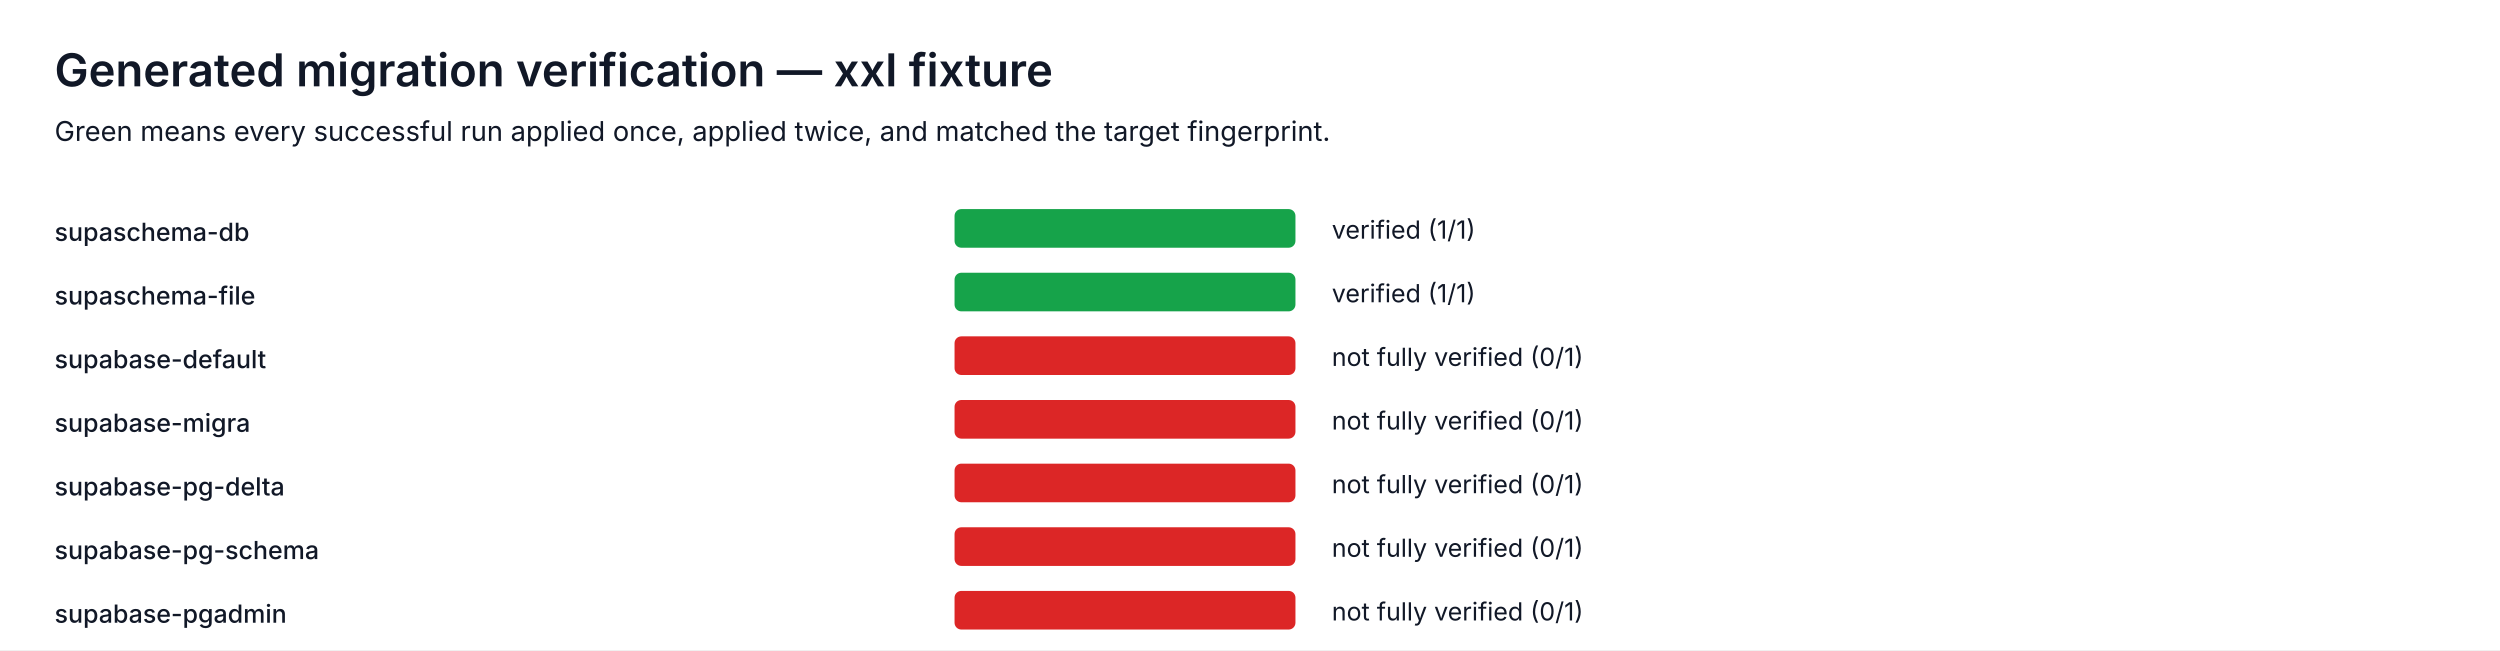
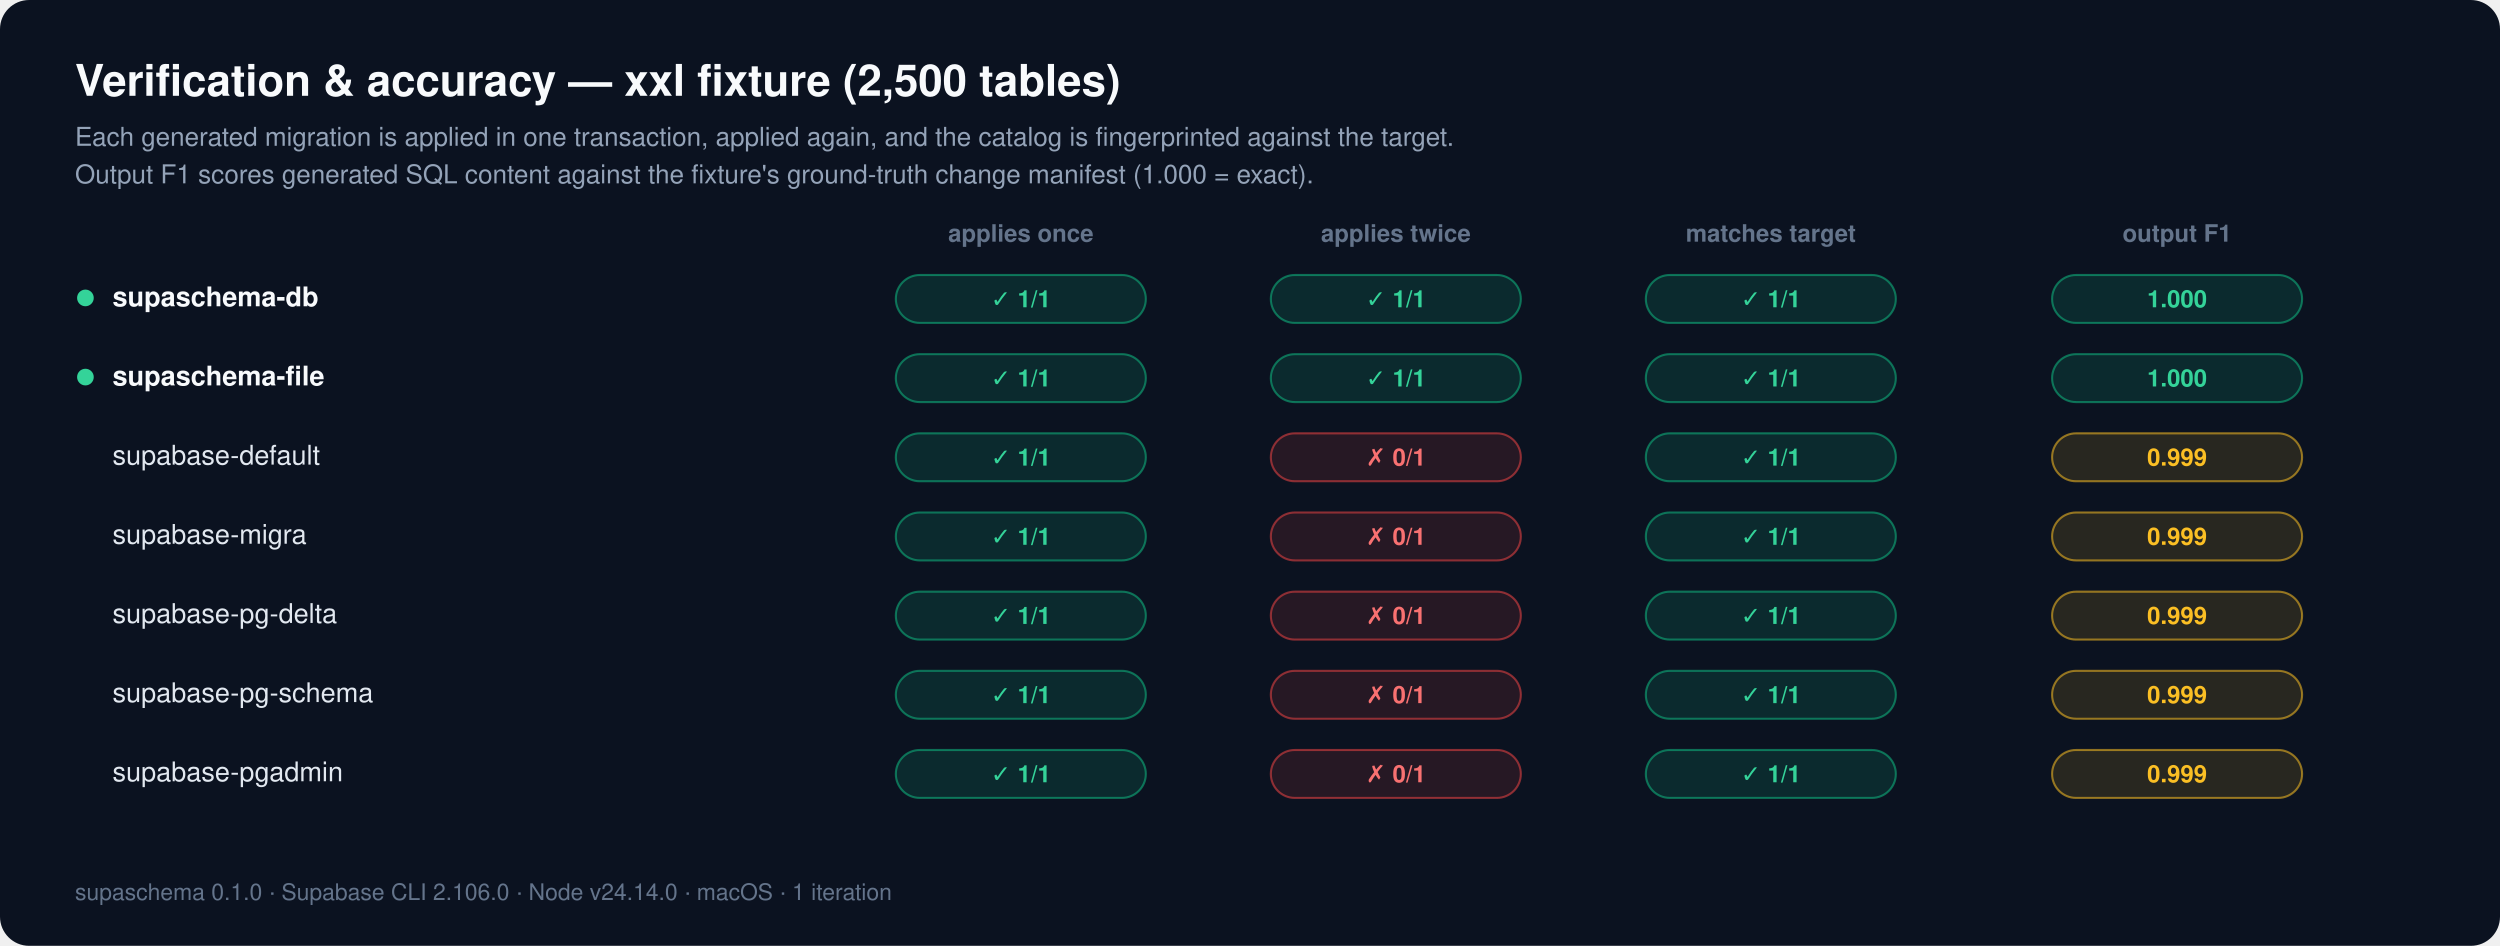
- <svg xmlns="http://www.w3.org/2000/svg" width="1100" height="286" viewBox="0 0 1100 286" role="img">
-   <rect width="100%" height="100%" fill="#ffffff" />
-   <text x="24" y="38" fill="#111827" font-family="Inter, Arial, sans-serif" font-size="20" font-weight="600">Generated migration verification — xxl fixture</text>
-   <text x="24" y="62" fill="#111827" font-family="Inter, Arial, sans-serif" font-size="12" font-weight="400">Green means every successful run applied once, applied twice, and matched the target fingerprint.</text>
-   <text x="24" y="106" fill="#111827" font-family="Inter, Arial, sans-serif" font-size="11" font-weight="500">supaschema-db</text>
-   <rect x="420" y="92" width="150" height="17" rx="3" fill="#16a34a" />
-   <text x="586" y="105" fill="#111827" font-family="Inter, Arial, sans-serif" font-size="11" font-weight="400">verified (1/1)</text>
-   <text x="24" y="134" fill="#111827" font-family="Inter, Arial, sans-serif" font-size="11" font-weight="500">supaschema-file</text>
-   <rect x="420" y="120" width="150" height="17" rx="3" fill="#16a34a" />
-   <text x="586" y="133" fill="#111827" font-family="Inter, Arial, sans-serif" font-size="11" font-weight="400">verified (1/1)</text>
-   <text x="24" y="162" fill="#111827" font-family="Inter, Arial, sans-serif" font-size="11" font-weight="500">supabase-default</text>
-   <rect x="420" y="148" width="150" height="17" rx="3" fill="#dc2626" />
-   <text x="586" y="161" fill="#111827" font-family="Inter, Arial, sans-serif" font-size="11" font-weight="400">not fully verified (0/1)</text>
-   <text x="24" y="190" fill="#111827" font-family="Inter, Arial, sans-serif" font-size="11" font-weight="500">supabase-migra</text>
-   <rect x="420" y="176" width="150" height="17" rx="3" fill="#dc2626" />
-   <text x="586" y="189" fill="#111827" font-family="Inter, Arial, sans-serif" font-size="11" font-weight="400">not fully verified (0/1)</text>
-   <text x="24" y="218" fill="#111827" font-family="Inter, Arial, sans-serif" font-size="11" font-weight="500">supabase-pg-delta</text>
-   <rect x="420" y="204" width="150" height="17" rx="3" fill="#dc2626" />
-   <text x="586" y="217" fill="#111827" font-family="Inter, Arial, sans-serif" font-size="11" font-weight="400">not fully verified (0/1)</text>
-   <text x="24" y="246" fill="#111827" font-family="Inter, Arial, sans-serif" font-size="11" font-weight="500">supabase-pg-schema</text>
-   <rect x="420" y="232" width="150" height="17" rx="3" fill="#dc2626" />
-   <text x="586" y="245" fill="#111827" font-family="Inter, Arial, sans-serif" font-size="11" font-weight="400">not fully verified (0/1)</text>
-   <text x="24" y="274" fill="#111827" font-family="Inter, Arial, sans-serif" font-size="11" font-weight="500">supabase-pgadmin</text>
-   <rect x="420" y="260" width="150" height="17" rx="3" fill="#dc2626" />
-   <text x="586" y="273" fill="#111827" font-family="Inter, Arial, sans-serif" font-size="11" font-weight="400">not fully verified (0/1)</text>
+ <svg xmlns="http://www.w3.org/2000/svg" width="1200" height="454" viewBox="0 0 1200 454" role="img">
+   <defs>
+     <linearGradient id="supaGradient" x1="0" y1="0" x2="1" y2="0">
+       <stop offset="0%" stop-color="#059669" />
+       <stop offset="100%" stop-color="#34d399" />
+     </linearGradient>
+     <linearGradient id="slateGradient" x1="0" y1="0" x2="1" y2="0">
+       <stop offset="0%" stop-color="#3b4757" />
+       <stop offset="100%" stop-color="#526079" />
+     </linearGradient>
+   </defs>
+   <rect width="100%" height="100%" rx="14" fill="#0b1220" />
+   <text x="36.0" y="46.0" fill="#f8fafc" font-family="ui-sans-serif, system-ui, 'Segoe UI', Helvetica, Arial, sans-serif" font-size="21" font-weight="700">Verification &amp; accuracy — xxl fixture (2,500 tables)</text>
+   <text x="36.0" y="70.0" fill="#94a3b8" font-family="ui-sans-serif, system-ui, 'Segoe UI', Helvetica, Arial, sans-serif" font-size="12.5" font-weight="400">Each generated migration is applied in one transaction, applied again, and the catalog is fingerprinted against the target.</text>
+   <text x="36.0" y="88.0" fill="#94a3b8" font-family="ui-sans-serif, system-ui, 'Segoe UI', Helvetica, Arial, sans-serif" font-size="12.5" font-weight="400">Output F1 scores generated SQL content against the fixture's ground-truth change manifest (1.000 = exact).</text>
+   <text x="490.0" y="116.0" fill="#64748b" font-family="ui-sans-serif, system-ui, 'Segoe UI', Helvetica, Arial, sans-serif" font-size="11.5" font-weight="600" text-anchor="middle">applies once</text>
+   <text x="670.0" y="116.0" fill="#64748b" font-family="ui-sans-serif, system-ui, 'Segoe UI', Helvetica, Arial, sans-serif" font-size="11.5" font-weight="600" text-anchor="middle">applies twice</text>
+   <text x="850.0" y="116.0" fill="#64748b" font-family="ui-sans-serif, system-ui, 'Segoe UI', Helvetica, Arial, sans-serif" font-size="11.5" font-weight="600" text-anchor="middle">matches target</text>
+   <text x="1045.0" y="116.0" fill="#64748b" font-family="ui-sans-serif, system-ui, 'Segoe UI', Helvetica, Arial, sans-serif" font-size="11.5" font-weight="600" text-anchor="middle">output F1</text>
+   <circle cx="41" cy="143" r="4" fill="#34d399" />
+   <text x="54.0" y="147.0" fill="#f8fafc" font-family="ui-sans-serif, system-ui, 'Segoe UI', Helvetica, Arial, sans-serif" font-size="13" font-weight="650">supaschema-db</text>
+   <rect x="430" y="132" width="120" height="23" rx="11.5" fill="rgba(16,185,129,0.14)" stroke="#10b981" stroke-opacity="0.55" />
+   <text x="490.0" y="147.5" fill="#34d399" font-family="ui-sans-serif, system-ui, 'Segoe UI', Helvetica, Arial, sans-serif" font-size="11.5" font-weight="600" text-anchor="middle">✓ 1/1</text>
+   <rect x="610" y="132" width="120" height="23" rx="11.5" fill="rgba(16,185,129,0.14)" stroke="#10b981" stroke-opacity="0.55" />
+   <text x="670.0" y="147.5" fill="#34d399" font-family="ui-sans-serif, system-ui, 'Segoe UI', Helvetica, Arial, sans-serif" font-size="11.5" font-weight="600" text-anchor="middle">✓ 1/1</text>
+   <rect x="790" y="132" width="120" height="23" rx="11.5" fill="rgba(16,185,129,0.14)" stroke="#10b981" stroke-opacity="0.55" />
+   <text x="850.0" y="147.5" fill="#34d399" font-family="ui-sans-serif, system-ui, 'Segoe UI', Helvetica, Arial, sans-serif" font-size="11.5" font-weight="600" text-anchor="middle">✓ 1/1</text>
+   <rect x="985" y="132" width="120" height="23" rx="11.5" fill="rgba(16,185,129,0.14)" stroke="#10b981" stroke-opacity="0.55" />
+   <text x="1045.0" y="147.5" fill="#34d399" font-family="ui-sans-serif, system-ui, 'Segoe UI', Helvetica, Arial, sans-serif" font-size="11.5" font-weight="600" text-anchor="middle">1.000</text>
+   <circle cx="41" cy="181" r="4" fill="#34d399" />
+   <text x="54.0" y="185.0" fill="#f8fafc" font-family="ui-sans-serif, system-ui, 'Segoe UI', Helvetica, Arial, sans-serif" font-size="13" font-weight="650">supaschema-file</text>
+   <rect x="430" y="170" width="120" height="23" rx="11.5" fill="rgba(16,185,129,0.14)" stroke="#10b981" stroke-opacity="0.55" />
+   <text x="490.0" y="185.5" fill="#34d399" font-family="ui-sans-serif, system-ui, 'Segoe UI', Helvetica, Arial, sans-serif" font-size="11.5" font-weight="600" text-anchor="middle">✓ 1/1</text>
+   <rect x="610" y="170" width="120" height="23" rx="11.5" fill="rgba(16,185,129,0.14)" stroke="#10b981" stroke-opacity="0.55" />
+   <text x="670.0" y="185.5" fill="#34d399" font-family="ui-sans-serif, system-ui, 'Segoe UI', Helvetica, Arial, sans-serif" font-size="11.5" font-weight="600" text-anchor="middle">✓ 1/1</text>
+   <rect x="790" y="170" width="120" height="23" rx="11.5" fill="rgba(16,185,129,0.14)" stroke="#10b981" stroke-opacity="0.55" />
+   <text x="850.0" y="185.5" fill="#34d399" font-family="ui-sans-serif, system-ui, 'Segoe UI', Helvetica, Arial, sans-serif" font-size="11.5" font-weight="600" text-anchor="middle">✓ 1/1</text>
+   <rect x="985" y="170" width="120" height="23" rx="11.5" fill="rgba(16,185,129,0.14)" stroke="#10b981" stroke-opacity="0.55" />
+   <text x="1045.0" y="185.5" fill="#34d399" font-family="ui-sans-serif, system-ui, 'Segoe UI', Helvetica, Arial, sans-serif" font-size="11.5" font-weight="600" text-anchor="middle">1.000</text>
+   <text x="54.0" y="223.0" fill="#e2e8f0" font-family="ui-sans-serif, system-ui, 'Segoe UI', Helvetica, Arial, sans-serif" font-size="13" font-weight="450">supabase-default</text>
+   <rect x="430" y="208" width="120" height="23" rx="11.5" fill="rgba(16,185,129,0.14)" stroke="#10b981" stroke-opacity="0.55" />
+   <text x="490.0" y="223.5" fill="#34d399" font-family="ui-sans-serif, system-ui, 'Segoe UI', Helvetica, Arial, sans-serif" font-size="11.5" font-weight="600" text-anchor="middle">✓ 1/1</text>
+   <rect x="610" y="208" width="120" height="23" rx="11.5" fill="rgba(239,68,68,0.12)" stroke="#ef4444" stroke-opacity="0.55" />
+   <text x="670.0" y="223.5" fill="#f87171" font-family="ui-sans-serif, system-ui, 'Segoe UI', Helvetica, Arial, sans-serif" font-size="11.5" font-weight="600" text-anchor="middle">✗ 0/1</text>
+   <rect x="790" y="208" width="120" height="23" rx="11.5" fill="rgba(16,185,129,0.14)" stroke="#10b981" stroke-opacity="0.55" />
+   <text x="850.0" y="223.5" fill="#34d399" font-family="ui-sans-serif, system-ui, 'Segoe UI', Helvetica, Arial, sans-serif" font-size="11.5" font-weight="600" text-anchor="middle">✓ 1/1</text>
+   <rect x="985" y="208" width="120" height="23" rx="11.5" fill="rgba(251,191,36,0.12)" stroke="#fbbf24" stroke-opacity="0.55" />
+   <text x="1045.0" y="223.5" fill="#fbbf24" font-family="ui-sans-serif, system-ui, 'Segoe UI', Helvetica, Arial, sans-serif" font-size="11.5" font-weight="600" text-anchor="middle">0.999</text>
+   <text x="54.0" y="261.0" fill="#e2e8f0" font-family="ui-sans-serif, system-ui, 'Segoe UI', Helvetica, Arial, sans-serif" font-size="13" font-weight="450">supabase-migra</text>
+   <rect x="430" y="246" width="120" height="23" rx="11.5" fill="rgba(16,185,129,0.14)" stroke="#10b981" stroke-opacity="0.55" />
+   <text x="490.0" y="261.5" fill="#34d399" font-family="ui-sans-serif, system-ui, 'Segoe UI', Helvetica, Arial, sans-serif" font-size="11.5" font-weight="600" text-anchor="middle">✓ 1/1</text>
+   <rect x="610" y="246" width="120" height="23" rx="11.5" fill="rgba(239,68,68,0.12)" stroke="#ef4444" stroke-opacity="0.55" />
+   <text x="670.0" y="261.5" fill="#f87171" font-family="ui-sans-serif, system-ui, 'Segoe UI', Helvetica, Arial, sans-serif" font-size="11.5" font-weight="600" text-anchor="middle">✗ 0/1</text>
+   <rect x="790" y="246" width="120" height="23" rx="11.5" fill="rgba(16,185,129,0.14)" stroke="#10b981" stroke-opacity="0.55" />
+   <text x="850.0" y="261.5" fill="#34d399" font-family="ui-sans-serif, system-ui, 'Segoe UI', Helvetica, Arial, sans-serif" font-size="11.5" font-weight="600" text-anchor="middle">✓ 1/1</text>
+   <rect x="985" y="246" width="120" height="23" rx="11.5" fill="rgba(251,191,36,0.12)" stroke="#fbbf24" stroke-opacity="0.55" />
+   <text x="1045.0" y="261.5" fill="#fbbf24" font-family="ui-sans-serif, system-ui, 'Segoe UI', Helvetica, Arial, sans-serif" font-size="11.5" font-weight="600" text-anchor="middle">0.999</text>
+   <text x="54.0" y="299.0" fill="#e2e8f0" font-family="ui-sans-serif, system-ui, 'Segoe UI', Helvetica, Arial, sans-serif" font-size="13" font-weight="450">supabase-pg-delta</text>
+   <rect x="430" y="284" width="120" height="23" rx="11.5" fill="rgba(16,185,129,0.14)" stroke="#10b981" stroke-opacity="0.55" />
+   <text x="490.0" y="299.5" fill="#34d399" font-family="ui-sans-serif, system-ui, 'Segoe UI', Helvetica, Arial, sans-serif" font-size="11.5" font-weight="600" text-anchor="middle">✓ 1/1</text>
+   <rect x="610" y="284" width="120" height="23" rx="11.5" fill="rgba(239,68,68,0.12)" stroke="#ef4444" stroke-opacity="0.55" />
+   <text x="670.0" y="299.5" fill="#f87171" font-family="ui-sans-serif, system-ui, 'Segoe UI', Helvetica, Arial, sans-serif" font-size="11.5" font-weight="600" text-anchor="middle">✗ 0/1</text>
+   <rect x="790" y="284" width="120" height="23" rx="11.5" fill="rgba(16,185,129,0.14)" stroke="#10b981" stroke-opacity="0.55" />
+   <text x="850.0" y="299.5" fill="#34d399" font-family="ui-sans-serif, system-ui, 'Segoe UI', Helvetica, Arial, sans-serif" font-size="11.5" font-weight="600" text-anchor="middle">✓ 1/1</text>
+   <rect x="985" y="284" width="120" height="23" rx="11.5" fill="rgba(251,191,36,0.12)" stroke="#fbbf24" stroke-opacity="0.55" />
+   <text x="1045.0" y="299.5" fill="#fbbf24" font-family="ui-sans-serif, system-ui, 'Segoe UI', Helvetica, Arial, sans-serif" font-size="11.5" font-weight="600" text-anchor="middle">0.999</text>
+   <text x="54.0" y="337.0" fill="#e2e8f0" font-family="ui-sans-serif, system-ui, 'Segoe UI', Helvetica, Arial, sans-serif" font-size="13" font-weight="450">supabase-pg-schema</text>
+   <rect x="430" y="322" width="120" height="23" rx="11.5" fill="rgba(16,185,129,0.14)" stroke="#10b981" stroke-opacity="0.55" />
+   <text x="490.0" y="337.5" fill="#34d399" font-family="ui-sans-serif, system-ui, 'Segoe UI', Helvetica, Arial, sans-serif" font-size="11.5" font-weight="600" text-anchor="middle">✓ 1/1</text>
+   <rect x="610" y="322" width="120" height="23" rx="11.5" fill="rgba(239,68,68,0.12)" stroke="#ef4444" stroke-opacity="0.55" />
+   <text x="670.0" y="337.5" fill="#f87171" font-family="ui-sans-serif, system-ui, 'Segoe UI', Helvetica, Arial, sans-serif" font-size="11.5" font-weight="600" text-anchor="middle">✗ 0/1</text>
+   <rect x="790" y="322" width="120" height="23" rx="11.5" fill="rgba(16,185,129,0.14)" stroke="#10b981" stroke-opacity="0.55" />
+   <text x="850.0" y="337.5" fill="#34d399" font-family="ui-sans-serif, system-ui, 'Segoe UI', Helvetica, Arial, sans-serif" font-size="11.5" font-weight="600" text-anchor="middle">✓ 1/1</text>
+   <rect x="985" y="322" width="120" height="23" rx="11.5" fill="rgba(251,191,36,0.12)" stroke="#fbbf24" stroke-opacity="0.55" />
+   <text x="1045.0" y="337.5" fill="#fbbf24" font-family="ui-sans-serif, system-ui, 'Segoe UI', Helvetica, Arial, sans-serif" font-size="11.5" font-weight="600" text-anchor="middle">0.999</text>
+   <text x="54.0" y="375.0" fill="#e2e8f0" font-family="ui-sans-serif, system-ui, 'Segoe UI', Helvetica, Arial, sans-serif" font-size="13" font-weight="450">supabase-pgadmin</text>
+   <rect x="430" y="360" width="120" height="23" rx="11.5" fill="rgba(16,185,129,0.14)" stroke="#10b981" stroke-opacity="0.55" />
+   <text x="490.0" y="375.5" fill="#34d399" font-family="ui-sans-serif, system-ui, 'Segoe UI', Helvetica, Arial, sans-serif" font-size="11.5" font-weight="600" text-anchor="middle">✓ 1/1</text>
+   <rect x="610" y="360" width="120" height="23" rx="11.5" fill="rgba(239,68,68,0.12)" stroke="#ef4444" stroke-opacity="0.55" />
+   <text x="670.0" y="375.5" fill="#f87171" font-family="ui-sans-serif, system-ui, 'Segoe UI', Helvetica, Arial, sans-serif" font-size="11.5" font-weight="600" text-anchor="middle">✗ 0/1</text>
+   <rect x="790" y="360" width="120" height="23" rx="11.5" fill="rgba(16,185,129,0.14)" stroke="#10b981" stroke-opacity="0.55" />
+   <text x="850.0" y="375.5" fill="#34d399" font-family="ui-sans-serif, system-ui, 'Segoe UI', Helvetica, Arial, sans-serif" font-size="11.5" font-weight="600" text-anchor="middle">✓ 1/1</text>
+   <rect x="985" y="360" width="120" height="23" rx="11.5" fill="rgba(251,191,36,0.12)" stroke="#fbbf24" stroke-opacity="0.55" />
+   <text x="1045.0" y="375.5" fill="#fbbf24" font-family="ui-sans-serif, system-ui, 'Segoe UI', Helvetica, Arial, sans-serif" font-size="11.5" font-weight="600" text-anchor="middle">0.999</text>
+   <text x="36.0" y="432.0" fill="#64748b" font-family="ui-sans-serif, system-ui, 'Segoe UI', Helvetica, Arial, sans-serif" font-size="11" font-weight="400">supaschema 0.1.0  ·  Supabase CLI 2.106.0  ·  Node v24.14.0  ·  macOS  ·  1 iteration</text>
</svg>
